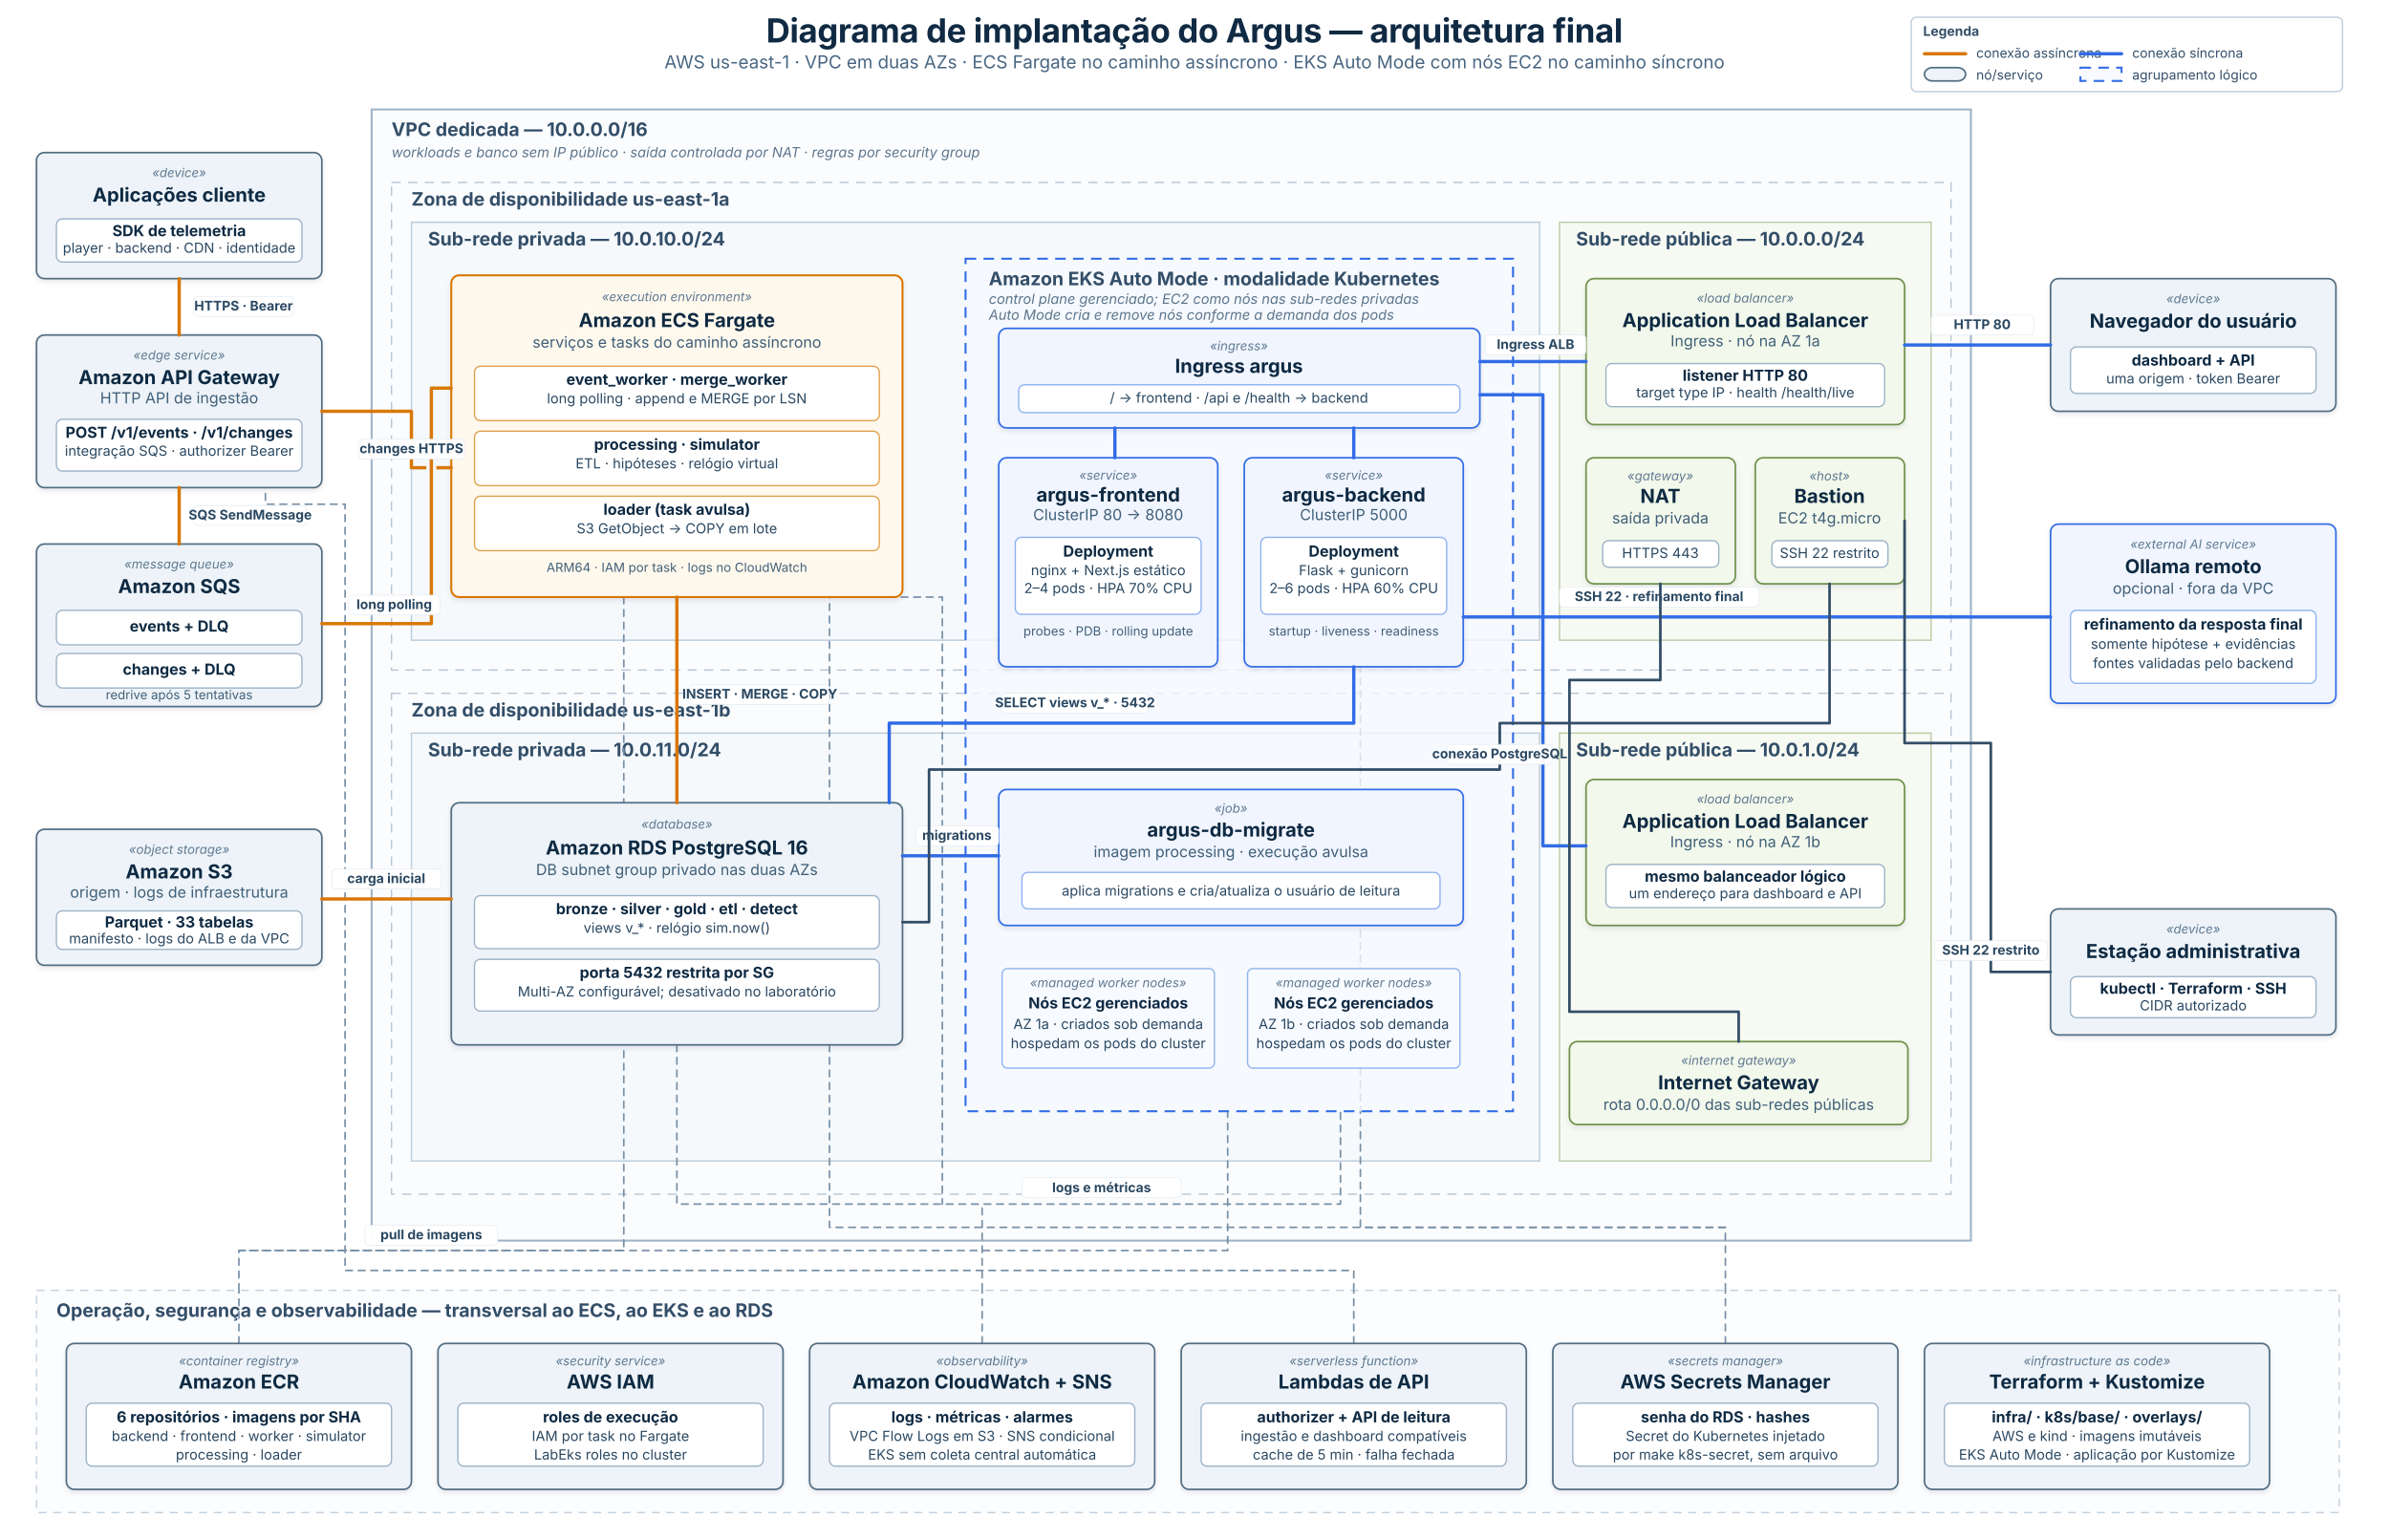
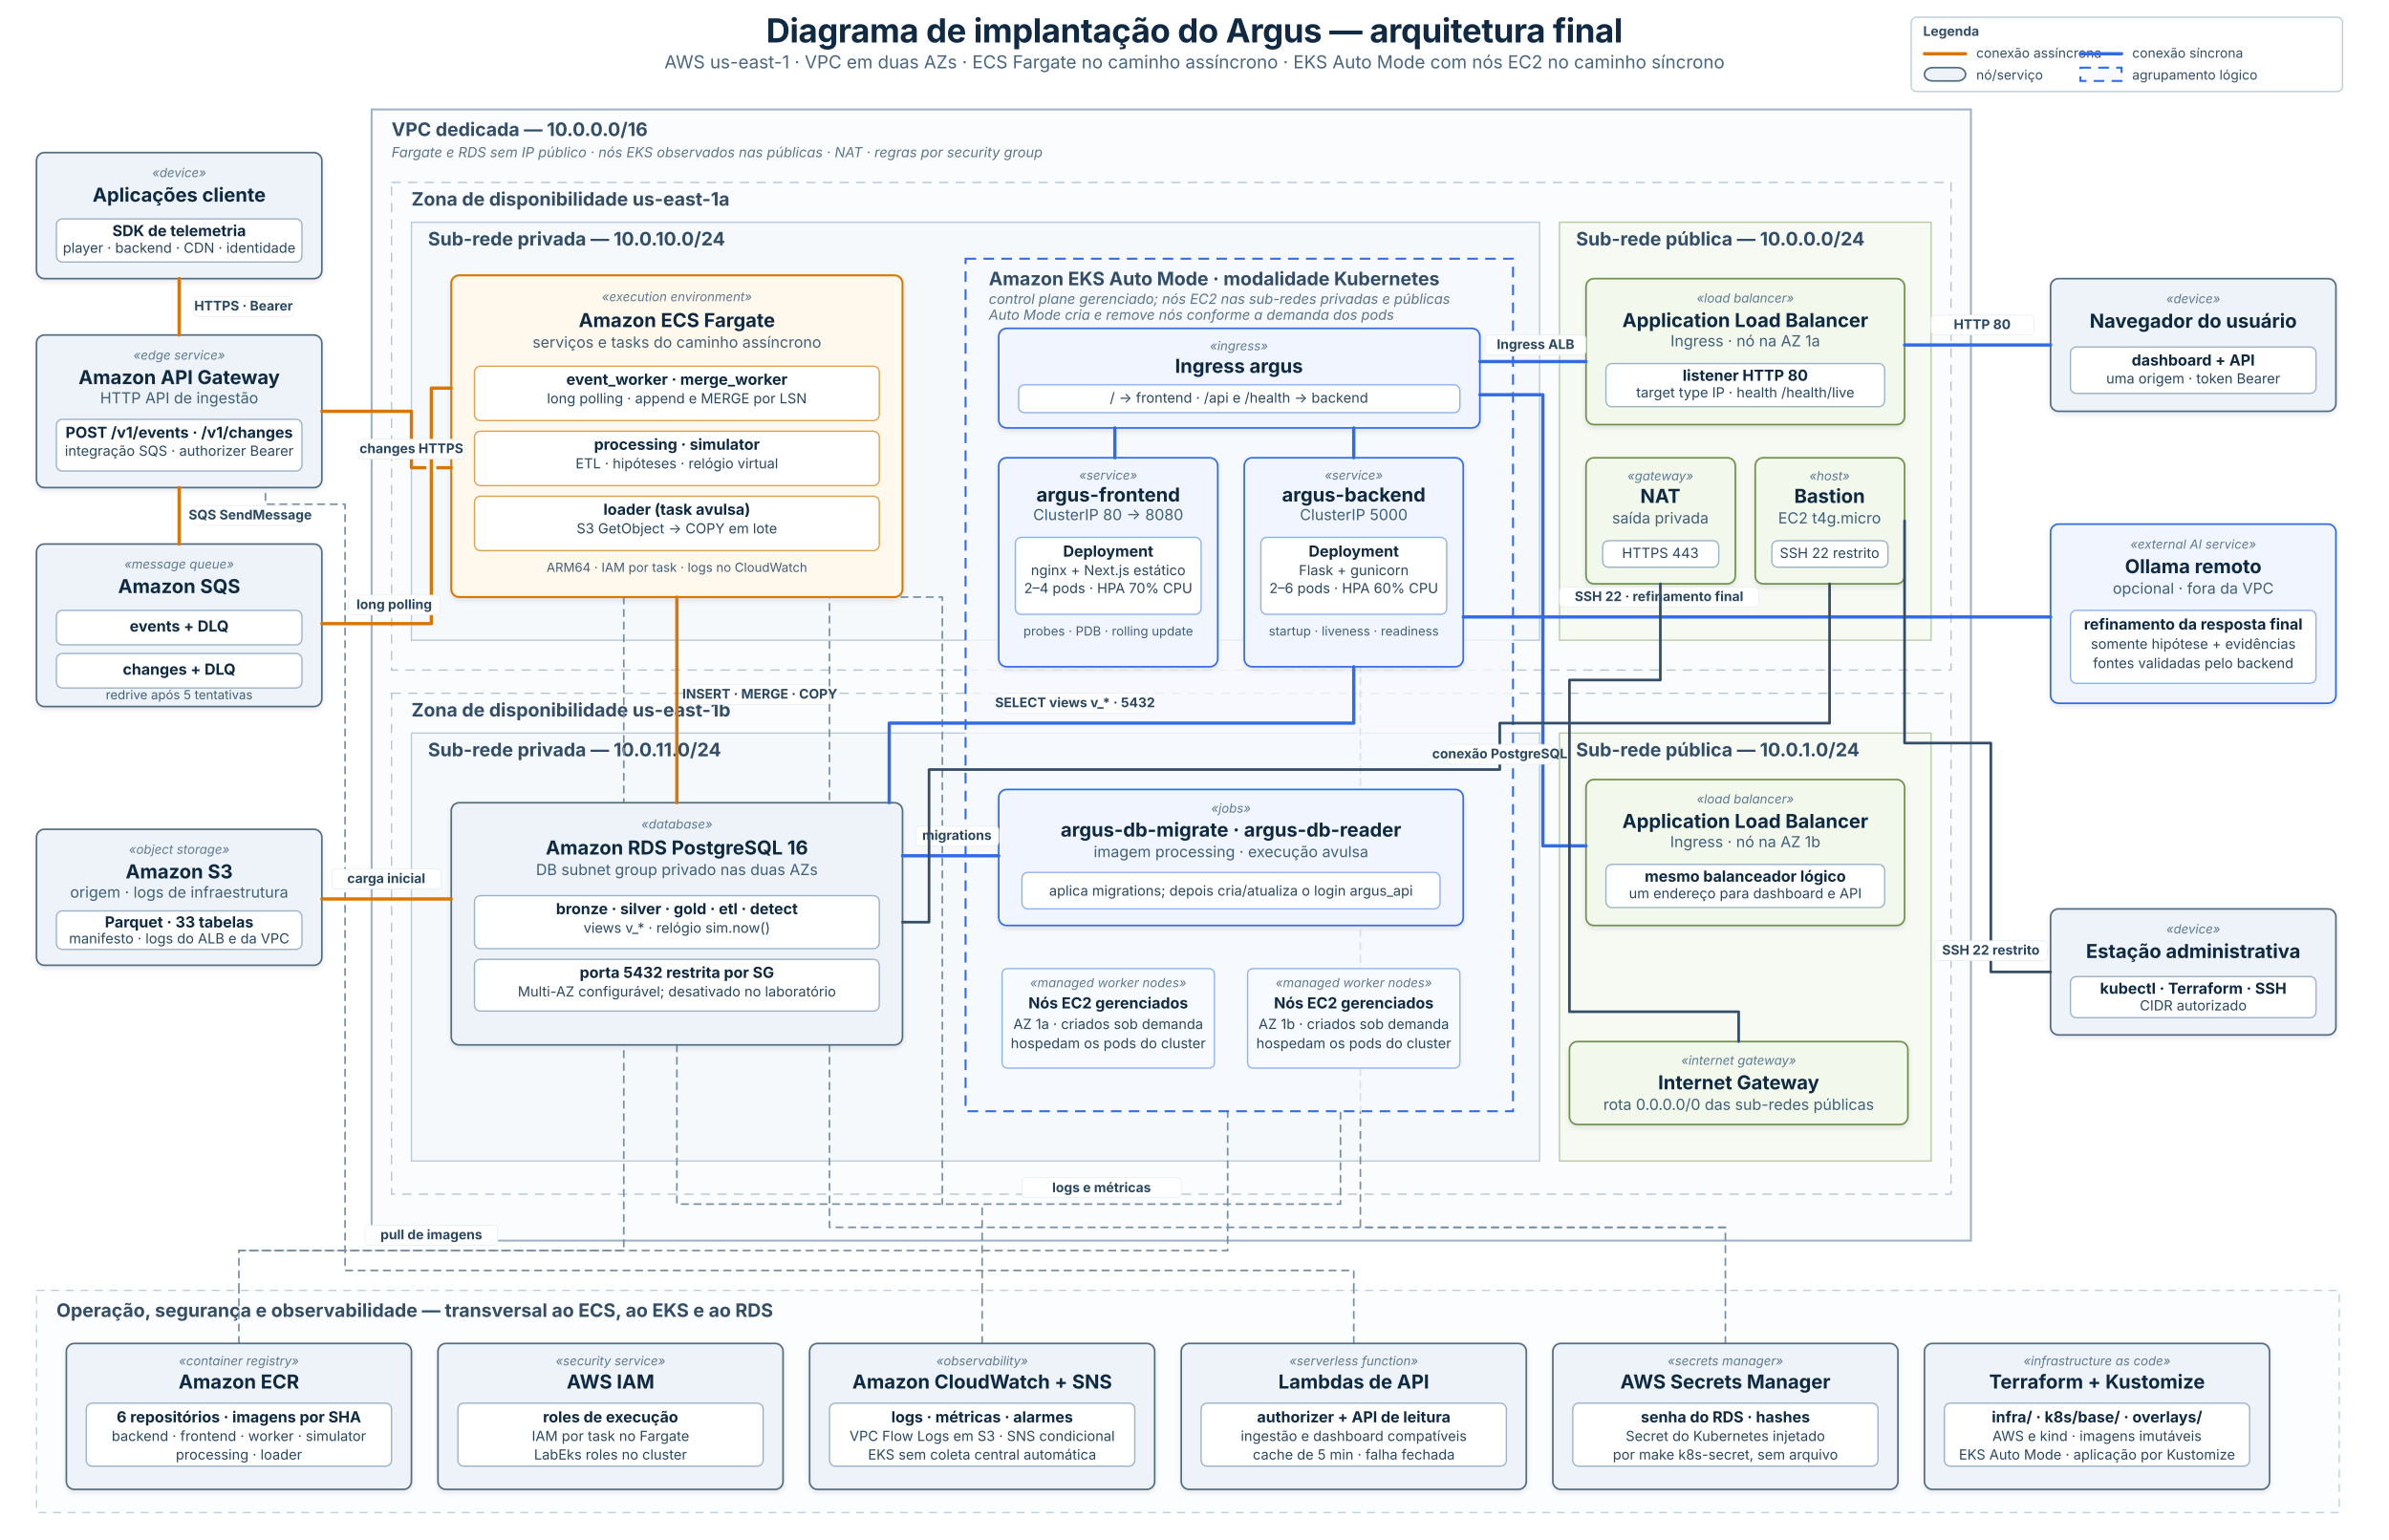
<svg xmlns="http://www.w3.org/2000/svg" width="3600" height="2320" viewBox="0 0 3600 2320" role="img" aria-labelledby="title desc">
  <defs>
    <filter id="shadow" x="-10%" y="-10%" width="125%" height="130%">
      <feDropShadow dx="0" dy="4" stdDeviation="4" flood-color="#102a43" flood-opacity="0.09" />
    </filter>
    <style>
      text { font-family: Inter, Arial, sans-serif; fill: #102a43; }
      .title { font-size: 50px; font-weight: 750; letter-spacing: -0.5px; }
      .subtitle { font-size: 27px; fill: #486581; }
      .boundary { fill: #fbfcfe; stroke: #9fb3c8; stroke-width: 3; }
      .az { fill: none; stroke: #b5c5d4; stroke-width: 2; stroke-dasharray: 14 11; }
      .private { fill: #f5f9fc; stroke: #b9cad9; stroke-width: 2; }
      .public { fill: #f7faf3; stroke: #b7cba4; stroke-width: 2; }
      .group { fill: rgba(246,249,255,0.78); stroke: #326ce5; stroke-width: 3; stroke-dasharray: 16 11; }
      .ops { fill: #fcfdff; stroke: #c1cfdd; stroke-width: 2; stroke-dasharray: 12 10; }
      .node { fill: #edf3f8; stroke: #526d82; stroke-width: 2.5; rx: 12; }
      .node-async { fill: #fff8ed; stroke: #d97706; stroke-width: 3; rx: 12; }
      .node-k8s { fill: #f1f5ff; stroke: #326ce5; stroke-width: 2.5; rx: 12; }
      .node-public { fill: #f2f8eb; stroke: #6f914c; stroke-width: 2.5; rx: 12; }
      .artifact { fill: #ffffff; stroke: #9cb2c7; stroke-width: 2; rx: 9; }
      .artifact-async { fill: #ffffff; stroke: #e0a14d; stroke-width: 2; rx: 9; }
      .artifact-k8s { fill: #ffffff; stroke: #8eb1ef; stroke-width: 2; rx: 9; }
      .node-title { font-size: 29px; font-weight: 750; text-anchor: middle; }
      .node-subtitle { font-size: 23px; fill: #405f78; text-anchor: middle; }
      .stereo { font-size: 19px; font-style: italic; fill: #5e7890; text-anchor: middle; }
      .artifact-title { font-size: 23px; font-weight: 700; text-anchor: middle; }
      .artifact-text { font-size: 21px; fill: #294761; text-anchor: middle; }
      .section-title { font-size: 28px; font-weight: 750; fill: #334e68; }
      .section-note { font-size: 21px; font-style: italic; fill: #5b748b; }
      .flow { fill: none; stroke: #334e68; stroke-width: 4; stroke-linecap: round; stroke-linejoin: round; }
      .flow-sync { fill: none; stroke: #326ce5; stroke-width: 5; stroke-linecap: round; stroke-linejoin: round; }
      .flow-async { fill: none; stroke: #d97706; stroke-width: 5; stroke-linecap: round; stroke-linejoin: round; }
      .flow-support { fill: none; stroke: #7890a6; stroke-width: 2.5; stroke-dasharray: 10 9; stroke-linecap: round; stroke-linejoin: round; }
      .label-bg { fill: #ffffff; stroke: #e3eaf0; stroke-width: 1; opacity: 0.97; rx: 6; }
      .flow-label { font-size: 20px; font-weight: 650; fill: #294761; text-anchor: middle; }
      .legend { font-size: 20px; fill: #334e68; }
      .tiny { font-size: 19px; fill: #405f78; text-anchor: middle; }
    </style>
  </defs>
  <rect width="3600" height="2400" fill="#ffffff" />
  <text x="1800" y="64" class="title" text-anchor="middle">Diagrama de implantação do Argus — arquitetura final</text>
  <text x="1800" y="103" class="subtitle" text-anchor="middle">AWS us-east-1 · VPC em duas AZs · ECS Fargate no caminho assíncrono · EKS Auto Mode com nós EC2 no caminho síncrono</text>
  <g transform="translate(2880,26)">
    <rect x="0" y="0" width="650" height="112" fill="#ffffff" stroke="#bcccdc" stroke-width="2" rx="8" />
    <text x="18" y="28" class="legend" font-weight="700">Legenda</text>
    <line x1="20" y1="55" x2="82" y2="55" class="flow-async" />
    <text x="98" y="61" class="legend">conexão assíncrona</text>
    <line x1="255" y1="55" x2="317" y2="55" class="flow-sync" />
    <text x="333" y="61" class="legend">conexão síncrona</text>
    <rect x="20" y="76" width="62" height="20" class="node" />
    <text x="98" y="94" class="legend">nó/serviço</text>
    <rect x="255" y="76" width="62" height="20" class="group" />
    <text x="333" y="94" class="legend">agrupamento lógico</text>
  </g>
  <rect x="560" y="165" width="2410" height="1705" class="boundary" />
  <text x="590" y="205" class="section-title">VPC dedicada — 10.0.0.0/16</text>
-   <text x="590" y="237" class="section-note">workloads e banco sem IP público · saída controlada por NAT · regras por security group</text>
+   <text x="590" y="237" class="section-note">Fargate e RDS sem IP público · nós EKS observados nas públicas · NAT · regras por security group</text>
  <rect x="590" y="275" width="2350" height="735" class="az" />
  <text x="620" y="310" class="section-title">Zona de disponibilidade us-east-1a</text>
  <rect x="620" y="335" width="1700" height="630" class="private" />
  <text x="645" y="370" class="section-title">Sub-rede privada — 10.0.10.0/24</text>
  <rect x="2350" y="335" width="560" height="630" class="public" />
  <text x="2375" y="370" class="section-title">Sub-rede pública — 10.0.0.0/24</text>
  <rect x="590" y="1045" width="2350" height="755" class="az" />
  <text x="620" y="1080" class="section-title">Zona de disponibilidade us-east-1b</text>
  <rect x="620" y="1105" width="1700" height="645" class="private" />
  <text x="645" y="1140" class="section-title">Sub-rede privada — 10.0.11.0/24</text>
  <rect x="2350" y="1105" width="560" height="645" class="public" />
  <text x="2375" y="1140" class="section-title">Sub-rede pública — 10.0.1.0/24</text>
  <path d="M360 1945 L360 1885 L940 1885 L940 900" class="flow-support" />
  <path d="M360 1885 L1850 1885 L1850 1675" class="flow-support" />
  <path d="M1480 1945 L1480 1815" class="flow-support" />
  <path d="M1020 1575 L1020 1815 L2020 1815 L2020 1675" class="flow-support" />
  <path d="M1320 900 L1420 900 L1420 1815" class="flow-support" />
  <path d="M2040 1945 L2040 1915 L520 1915 L520 760 L400 760 L400 735" class="flow-support" />
  <path d="M2600 1945 L2600 1850 L2050 1850 L2050 1005" class="flow-support" />
  <path d="M2600 1850 L1250 1850 L1250 900" class="flow-support" />
  <g filter="url(#shadow)">
    <rect x="55" y="230" width="430" height="190" class="node" />
    <text x="270" y="267" class="stereo">«device»</text>
    <text x="270" y="304" class="node-title">Aplicações cliente</text>
    <rect x="85" y="330" width="370" height="65" class="artifact" />
    <text x="270" y="356" class="artifact-title">SDK de telemetria</text>
    <text x="270" y="381" class="artifact-text">player · backend · CDN · identidade</text>
  </g>
  <g filter="url(#shadow)">
    <rect x="55" y="505" width="430" height="230" class="node" />
    <text x="270" y="542" class="stereo">«edge service»</text>
    <text x="270" y="579" class="node-title">Amazon API Gateway</text>
    <text x="270" y="608" class="node-subtitle">HTTP API de ingestão</text>
    <rect x="85" y="632" width="370" height="78" class="artifact" />
    <text x="270" y="660" class="artifact-title">POST /v1/events · /v1/changes</text>
    <text x="270" y="687" class="artifact-text">integração SQS · authorizer Bearer</text>
  </g>
  <g filter="url(#shadow)">
    <rect x="55" y="820" width="430" height="245" class="node" />
    <text x="270" y="857" class="stereo">«message queue»</text>
    <text x="270" y="894" class="node-title">Amazon SQS</text>
    <rect x="85" y="920" width="370" height="52" class="artifact" />
    <text x="270" y="952" class="artifact-title">events + DLQ</text>
    <rect x="85" y="985" width="370" height="52" class="artifact" />
    <text x="270" y="1017" class="artifact-title">changes + DLQ</text>
    <text x="270" y="1054" class="tiny">redrive após 5 tentativas</text>
  </g>
  <g filter="url(#shadow)">
    <rect x="55" y="1250" width="430" height="205" class="node" />
    <text x="270" y="1287" class="stereo">«object storage»</text>
    <text x="270" y="1324" class="node-title">Amazon S3</text>
    <text x="270" y="1353" class="node-subtitle">origem · logs de infraestrutura</text>
    <rect x="85" y="1373" width="370" height="58" class="artifact" />
    <text x="270" y="1398" class="artifact-title">Parquet · 33 tabelas</text>
    <text x="270" y="1422" class="artifact-text">manifesto · logs do ALB e da VPC</text>
  </g>
  <g filter="url(#shadow)">
    <rect x="680" y="415" width="680" height="485" class="node-async" />
    <text x="1020" y="454" class="stereo">«execution environment»</text>
    <text x="1020" y="493" class="node-title">Amazon ECS Fargate</text>
    <text x="1020" y="524" class="node-subtitle">serviços e tasks do caminho assíncrono</text>
    <rect x="715" y="552" width="610" height="82" class="artifact-async" />
    <text x="1020" y="580" class="artifact-title">event_worker · merge_worker</text>
    <text x="1020" y="608" class="artifact-text">long polling · append e MERGE por LSN</text>
    <rect x="715" y="650" width="610" height="82" class="artifact-async" />
    <text x="1020" y="678" class="artifact-title">processing · simulator</text>
    <text x="1020" y="706" class="artifact-text">ETL · hipóteses · relógio virtual</text>
    <rect x="715" y="748" width="610" height="82" class="artifact-async" />
    <text x="1020" y="776" class="artifact-title">loader (task avulsa)</text>
    <text x="1020" y="804" class="artifact-text">S3 GetObject → COPY em lote</text>
    <text x="1020" y="862" class="tiny">ARM64 · IAM por task · logs no CloudWatch</text>
  </g>
  <g filter="url(#shadow)">
    <rect x="680" y="1210" width="680" height="365" class="node" />
    <text x="1020" y="1249" class="stereo">«database»</text>
    <text x="1020" y="1288" class="node-title">Amazon RDS PostgreSQL 16</text>
    <text x="1020" y="1319" class="node-subtitle">DB subnet group privado nas duas AZs</text>
    <rect x="715" y="1350" width="610" height="80" class="artifact" />
    <text x="1020" y="1378" class="artifact-title">bronze · silver · gold · etl · detect</text>
    <text x="1020" y="1406" class="artifact-text">views v_* · relógio sim.now()</text>
    <rect x="715" y="1446" width="610" height="78" class="artifact" />
    <text x="1020" y="1474" class="artifact-title">porta 5432 restrita por SG</text>
    <text x="1020" y="1502" class="artifact-text">Multi-AZ configurável; desativado no laboratório</text>
  </g>
  <rect x="1455" y="390" width="825" height="1285" class="group" />
  <text x="1490" y="430" class="section-title" fill="#245bb8">Amazon EKS Auto Mode · modalidade Kubernetes</text>
-   <text x="1490" y="458" class="section-note">control plane gerenciado; EC2 como nós nas sub-redes privadas</text>
+   <text x="1490" y="458" class="section-note">control plane gerenciado; nós EC2 nas sub-redes privadas e públicas</text>
  <text x="1490" y="482" class="section-note">Auto Mode cria e remove nós conforme a demanda dos pods</text>
  <g filter="url(#shadow)">
    <rect x="1505" y="495" width="725" height="150" class="node-k8s" />
    <text x="1867" y="528" class="stereo">«ingress»</text>
    <text x="1867" y="562" class="node-title">Ingress argus</text>
    <rect x="1535" y="580" width="665" height="42" class="artifact-k8s" />
    <text x="1867" y="607" class="artifact-text">/ → frontend · /api e /health → backend</text>
  </g>
  <g filter="url(#shadow)">
    <rect x="1505" y="690" width="330" height="315" class="node-k8s" />
    <text x="1670" y="723" class="stereo">«service»</text>
    <text x="1670" y="756" class="node-title">argus-frontend</text>
    <text x="1670" y="784" class="node-subtitle">ClusterIP 80 → 8080</text>
    <rect x="1530" y="810" width="280" height="116" class="artifact-k8s" />
    <text x="1670" y="839" class="artifact-title">Deployment</text>
    <text x="1670" y="867" class="artifact-text">nginx + Next.js estático</text>
    <text x="1670" y="894" class="artifact-text">2–4 pods · HPA 70% CPU</text>
    <text x="1670" y="958" class="tiny">probes · PDB · rolling update</text>
  </g>
  <g filter="url(#shadow)">
    <rect x="1875" y="690" width="330" height="315" class="node-k8s" />
    <text x="2040" y="723" class="stereo">«service»</text>
    <text x="2040" y="756" class="node-title">argus-backend</text>
    <text x="2040" y="784" class="node-subtitle">ClusterIP 5000</text>
    <rect x="1900" y="810" width="280" height="116" class="artifact-k8s" />
    <text x="2040" y="839" class="artifact-title">Deployment</text>
    <text x="2040" y="867" class="artifact-text">Flask + gunicorn</text>
    <text x="2040" y="894" class="artifact-text">2–6 pods · HPA 60% CPU</text>
    <text x="2040" y="958" class="tiny">startup · liveness · readiness</text>
  </g>
  <g filter="url(#shadow)">
    <rect x="1505" y="1190" width="700" height="205" class="node-k8s" />
-     <text x="1855" y="1225" class="stereo">«job»</text>
-     <text x="1855" y="1261" class="node-title">argus-db-migrate</text>
+     <text x="1855" y="1225" class="stereo">«jobs»</text>
+     <text x="1855" y="1261" class="node-title">argus-db-migrate · argus-db-reader</text>
    <text x="1855" y="1292" class="node-subtitle">imagem processing · execução avulsa</text>
    <rect x="1540" y="1315" width="630" height="55" class="artifact-k8s" />
-     <text x="1855" y="1350" class="artifact-text">aplica migrations e cria/atualiza o usuário de leitura</text>
+     <text x="1855" y="1350" class="artifact-text">aplica migrations; depois cria/atualiza o login argus_api</text>
  </g>
  <g>
    <rect x="1510" y="1460" width="320" height="150" fill="#f7faff" stroke="#8fb4ef" stroke-width="2" rx="8" />
    <text x="1670" y="1488" class="stereo">«managed worker nodes»</text>
    <text x="1670" y="1520" class="artifact-title">Nós EC2 gerenciados</text>
    <text x="1670" y="1551" class="artifact-text">AZ 1a · criados sob demanda</text>
    <text x="1670" y="1580" class="artifact-text">hospedam os pods do cluster</text>
    <rect x="1880" y="1460" width="320" height="150" fill="#f7faff" stroke="#8fb4ef" stroke-width="2" rx="8" />
    <text x="2040" y="1488" class="stereo">«managed worker nodes»</text>
    <text x="2040" y="1520" class="artifact-title">Nós EC2 gerenciados</text>
    <text x="2040" y="1551" class="artifact-text">AZ 1b · criados sob demanda</text>
    <text x="2040" y="1580" class="artifact-text">hospedam os pods do cluster</text>
  </g>
  <g filter="url(#shadow)">
    <rect x="2390" y="420" width="480" height="220" class="node-public" />
    <text x="2630" y="456" class="stereo">«load balancer»</text>
    <text x="2630" y="493" class="node-title">Application Load Balancer</text>
    <text x="2630" y="522" class="node-subtitle">Ingress · nó na AZ 1a</text>
    <rect x="2420" y="548" width="420" height="65" class="artifact" />
    <text x="2630" y="574" class="artifact-title">listener HTTP 80</text>
    <text x="2630" y="599" class="artifact-text">target type IP · health /health/live</text>
  </g>
  <g filter="url(#shadow)">
    <rect x="2390" y="1175" width="480" height="220" class="node-public" />
    <text x="2630" y="1211" class="stereo">«load balancer»</text>
    <text x="2630" y="1248" class="node-title">Application Load Balancer</text>
    <text x="2630" y="1277" class="node-subtitle">Ingress · nó na AZ 1b</text>
    <rect x="2420" y="1303" width="420" height="65" class="artifact" />
    <text x="2630" y="1329" class="artifact-title">mesmo balanceador lógico</text>
    <text x="2630" y="1354" class="artifact-text">um endereço para dashboard e API</text>
  </g>
  <g filter="url(#shadow)">
    <rect x="2390" y="690" width="225" height="190" class="node-public" />
    <text x="2502" y="724" class="stereo">«gateway»</text>
    <text x="2502" y="758" class="node-title">NAT</text>
    <text x="2502" y="789" class="node-subtitle">saída privada</text>
    <rect x="2415" y="815" width="175" height="40" class="artifact" />
    <text x="2502" y="841" class="artifact-text">HTTPS 443</text>
  </g>
  <g filter="url(#shadow)">
    <rect x="2645" y="690" width="225" height="190" class="node-public" />
    <text x="2757" y="724" class="stereo">«host»</text>
    <text x="2757" y="758" class="node-title">Bastion</text>
    <text x="2757" y="789" class="node-subtitle">EC2 t4g.micro</text>
    <rect x="2670" y="815" width="175" height="40" class="artifact" />
    <text x="2757" y="841" class="artifact-text">SSH 22 restrito</text>
  </g>
  <g filter="url(#shadow)">
    <rect x="2365" y="1570" width="510" height="125" class="node-public" />
    <text x="2620" y="1605" class="stereo">«internet gateway»</text>
    <text x="2620" y="1642" class="node-title">Internet Gateway</text>
    <text x="2620" y="1673" class="node-subtitle">rota 0.0.0.0/0 das sub-redes públicas</text>
  </g>
  <g filter="url(#shadow)">
    <rect x="3090" y="420" width="430" height="200" class="node" />
    <text x="3305" y="457" class="stereo">«device»</text>
    <text x="3305" y="494" class="node-title">Navegador do usuário</text>
    <rect x="3120" y="523" width="370" height="70" class="artifact" />
    <text x="3305" y="551" class="artifact-title">dashboard + API</text>
    <text x="3305" y="578" class="artifact-text">uma origem · token Bearer</text>
  </g>
  <g filter="url(#shadow)">
    <rect x="3090" y="790" width="430" height="270" class="node-k8s" />
    <text x="3305" y="827" class="stereo">«external AI service»</text>
    <text x="3305" y="864" class="node-title">Ollama remoto</text>
    <text x="3305" y="895" class="node-subtitle">opcional · fora da VPC</text>
    <rect x="3120" y="920" width="370" height="110" class="artifact-k8s" />
    <text x="3305" y="949" class="artifact-title">refinamento da resposta final</text>
    <text x="3305" y="978" class="artifact-text">somente hipótese + evidências</text>
    <text x="3305" y="1007" class="artifact-text">fontes validadas pelo backend</text>
  </g>
  <g filter="url(#shadow)">
    <rect x="3090" y="1370" width="430" height="190" class="node" />
    <text x="3305" y="1407" class="stereo">«device»</text>
    <text x="3305" y="1444" class="node-title">Estação administrativa</text>
    <rect x="3120" y="1472" width="370" height="62" class="artifact" />
    <text x="3305" y="1498" class="artifact-title">kubectl · Terraform · SSH</text>
    <text x="3305" y="1523" class="artifact-text">CIDR autorizado</text>
  </g>
  <path d="M270 420 L270 505" class="flow-async" />
  <rect x="292" y="447" width="150" height="30" class="label-bg" />
  <text x="367" y="468" class="flow-label">HTTPS · Bearer</text>
  <path d="M270 735 L270 820" class="flow-async" />
  <rect x="292" y="762" width="170" height="30" class="label-bg" />
  <text x="377" y="783" class="flow-label">SQS SendMessage</text>
  <path d="M485 940 L650 940 L650 585 L680 585" class="flow-async" />
  <rect x="525" y="897" width="138" height="30" class="label-bg" />
  <text x="594" y="918" class="flow-label">long polling</text>
  <path d="M485 620 L620 620 L620 705 L680 705" class="flow-async" />
  <path d="M650 687 L650 723" fill="none" stroke="#f5f9fc" stroke-width="15" />
  <path d="M650 687 L650 723" class="flow-async" />
  <rect x="540" y="662" width="160" height="30" class="label-bg" />
  <text x="620" y="683" class="flow-label">changes HTTPS</text>
  <path d="M485 1355 L680 1355" class="flow-async" />
  <rect x="500" y="1310" width="165" height="30" class="label-bg" />
  <text x="582" y="1331" class="flow-label">carga inicial</text>
  <path d="M1020 900 L1020 1210" class="flow-async" />
  <rect x="1040" y="1032" width="210" height="30" class="label-bg" />
  <text x="1145" y="1053" class="flow-label">INSERT · MERGE · COPY</text>
  <path d="M3090 520 L2870 520" class="flow-sync" />
  <rect x="2910" y="475" width="155" height="30" class="label-bg" />
  <text x="2987" y="496" class="flow-label">HTTP 80</text>
  <path d="M2390 545 L2230 545" class="flow-sync" />
  <path d="M2390 1275 L2325 1275 L2325 595 L2230 595" class="flow-sync" />
  <rect x="2238" y="505" width="152" height="30" class="label-bg" />
  <text x="2314" y="526" class="flow-label">Ingress ALB</text>
  <path d="M1680 645 L1680 690" class="flow-sync" />
  <path d="M2040 645 L2040 690" class="flow-sync" />
  <path d="M2040 1005 L2040 1090 L1340 1090 L1340 1210" class="flow-sync" />
  <rect x="1510" y="1045" width="220" height="30" class="label-bg" />
  <text x="1620" y="1066" class="flow-label">SELECT views v_* · 5432</text>
  <path d="M2205 930 L3090 930" class="flow-sync" />
  <rect x="2350" y="885" width="300" height="30" class="label-bg" />
  <text x="2500" y="906" class="flow-label">SSH 22 · refinamento final</text>
  <path d="M1505 1290 L1360 1290" class="flow-sync" />
  <rect x="1380" y="1245" width="125" height="30" class="label-bg" />
  <text x="1442" y="1266" class="flow-label">migrations</text>
  <path d="M3090 1465 L3000 1465 L3000 1120 L2870 1120 L2870 785" class="flow" />
  <rect x="2915" y="1418" width="170" height="30" class="label-bg" />
  <text x="3000" y="1439" class="flow-label">SSH 22 restrito</text>
  <path d="M2757 880 L2757 1090 L2260 1090 L2260 1160 L1400 1160 L1400 1390 L1360 1390" class="flow" />
  <rect x="2181" y="1122" width="158" height="30" class="label-bg" />
  <text x="2260" y="1143" class="flow-label">conexão PostgreSQL</text>
  <path d="M2502 880 L2502 1025 L2365 1025 L2365 1525 L2620 1525 L2620 1570" class="flow" />
  <rect x="550" y="1847" width="200" height="30" class="label-bg" />
  <text x="650" y="1868" class="flow-label">pull de imagens</text>
  <rect x="1540" y="1775" width="240" height="30" class="label-bg" />
  <text x="1660" y="1797" class="flow-label">logs e métricas</text>
  <rect x="55" y="1945" width="3470" height="335" class="ops" />
  <text x="85" y="1985" class="section-title">Operação, segurança e observabilidade — transversal ao ECS, ao EKS e ao RDS</text>
  <path d="M360 2025 L360 1945" class="flow-support" />
  <path d="M1480 2025 L1480 1945" class="flow-support" />
  <path d="M2040 2025 L2040 1945" class="flow-support" />
  <path d="M2600 2025 L2600 1945" class="flow-support" />
  <g filter="url(#shadow)">
    <rect x="100" y="2025" width="520" height="220" class="node" />
    <text x="360" y="2058" class="stereo">«container registry»</text>
    <text x="360" y="2093" class="node-title">Amazon ECR</text>
    <rect x="130" y="2115" width="460" height="95" class="artifact" />
    <text x="360" y="2144" class="artifact-title">6 repositórios · imagens por SHA</text>
    <text x="360" y="2172" class="artifact-text">backend · frontend · worker · simulator</text>
    <text x="360" y="2200" class="artifact-text">processing · loader</text>
  </g>
  <g filter="url(#shadow)">
    <rect x="660" y="2025" width="520" height="220" class="node" />
    <text x="920" y="2058" class="stereo">«security service»</text>
    <text x="920" y="2093" class="node-title">AWS IAM</text>
    <rect x="690" y="2115" width="460" height="95" class="artifact" />
    <text x="920" y="2144" class="artifact-title">roles de execução</text>
    <text x="920" y="2172" class="artifact-text">IAM por task no Fargate</text>
    <text x="920" y="2200" class="artifact-text">LabEks roles no cluster</text>
  </g>
  <g filter="url(#shadow)">
    <rect x="1220" y="2025" width="520" height="220" class="node" />
    <text x="1480" y="2058" class="stereo">«observability»</text>
    <text x="1480" y="2093" class="node-title">Amazon CloudWatch + SNS</text>
    <rect x="1250" y="2115" width="460" height="95" class="artifact" />
    <text x="1480" y="2144" class="artifact-title">logs · métricas · alarmes</text>
    <text x="1480" y="2172" class="artifact-text">VPC Flow Logs em S3 · SNS condicional</text>
    <text x="1480" y="2200" class="artifact-text">EKS sem coleta central automática</text>
  </g>
  <g filter="url(#shadow)">
    <rect x="1780" y="2025" width="520" height="220" class="node" />
    <text x="2040" y="2058" class="stereo">«serverless function»</text>
    <text x="2040" y="2093" class="node-title">Lambdas de API</text>
    <rect x="1810" y="2115" width="460" height="95" class="artifact" />
    <text x="2040" y="2144" class="artifact-title">authorizer + API de leitura</text>
    <text x="2040" y="2172" class="artifact-text">ingestão e dashboard compatíveis</text>
    <text x="2040" y="2200" class="artifact-text">cache de 5 min · falha fechada</text>
  </g>
  <g filter="url(#shadow)">
    <rect x="2340" y="2025" width="520" height="220" class="node" />
    <text x="2600" y="2058" class="stereo">«secrets manager»</text>
    <text x="2600" y="2093" class="node-title">AWS Secrets Manager</text>
    <rect x="2370" y="2115" width="460" height="95" class="artifact" />
    <text x="2600" y="2144" class="artifact-title">senha do RDS · hashes</text>
    <text x="2600" y="2172" class="artifact-text">Secret do Kubernetes injetado</text>
    <text x="2600" y="2200" class="artifact-text">por make k8s-secret, sem arquivo</text>
  </g>
  <g filter="url(#shadow)">
    <rect x="2900" y="2025" width="520" height="220" class="node" />
    <text x="3160" y="2058" class="stereo">«infrastructure as code»</text>
    <text x="3160" y="2093" class="node-title">Terraform + Kustomize</text>
    <rect x="2930" y="2115" width="460" height="95" class="artifact" />
    <text x="3160" y="2144" class="artifact-title">infra/ · k8s/base/ · overlays/</text>
    <text x="3160" y="2172" class="artifact-text">AWS e kind · imagens imutáveis</text>
    <text x="3160" y="2200" class="artifact-text">EKS Auto Mode · aplicação por Kustomize</text>
  </g>
</svg>
